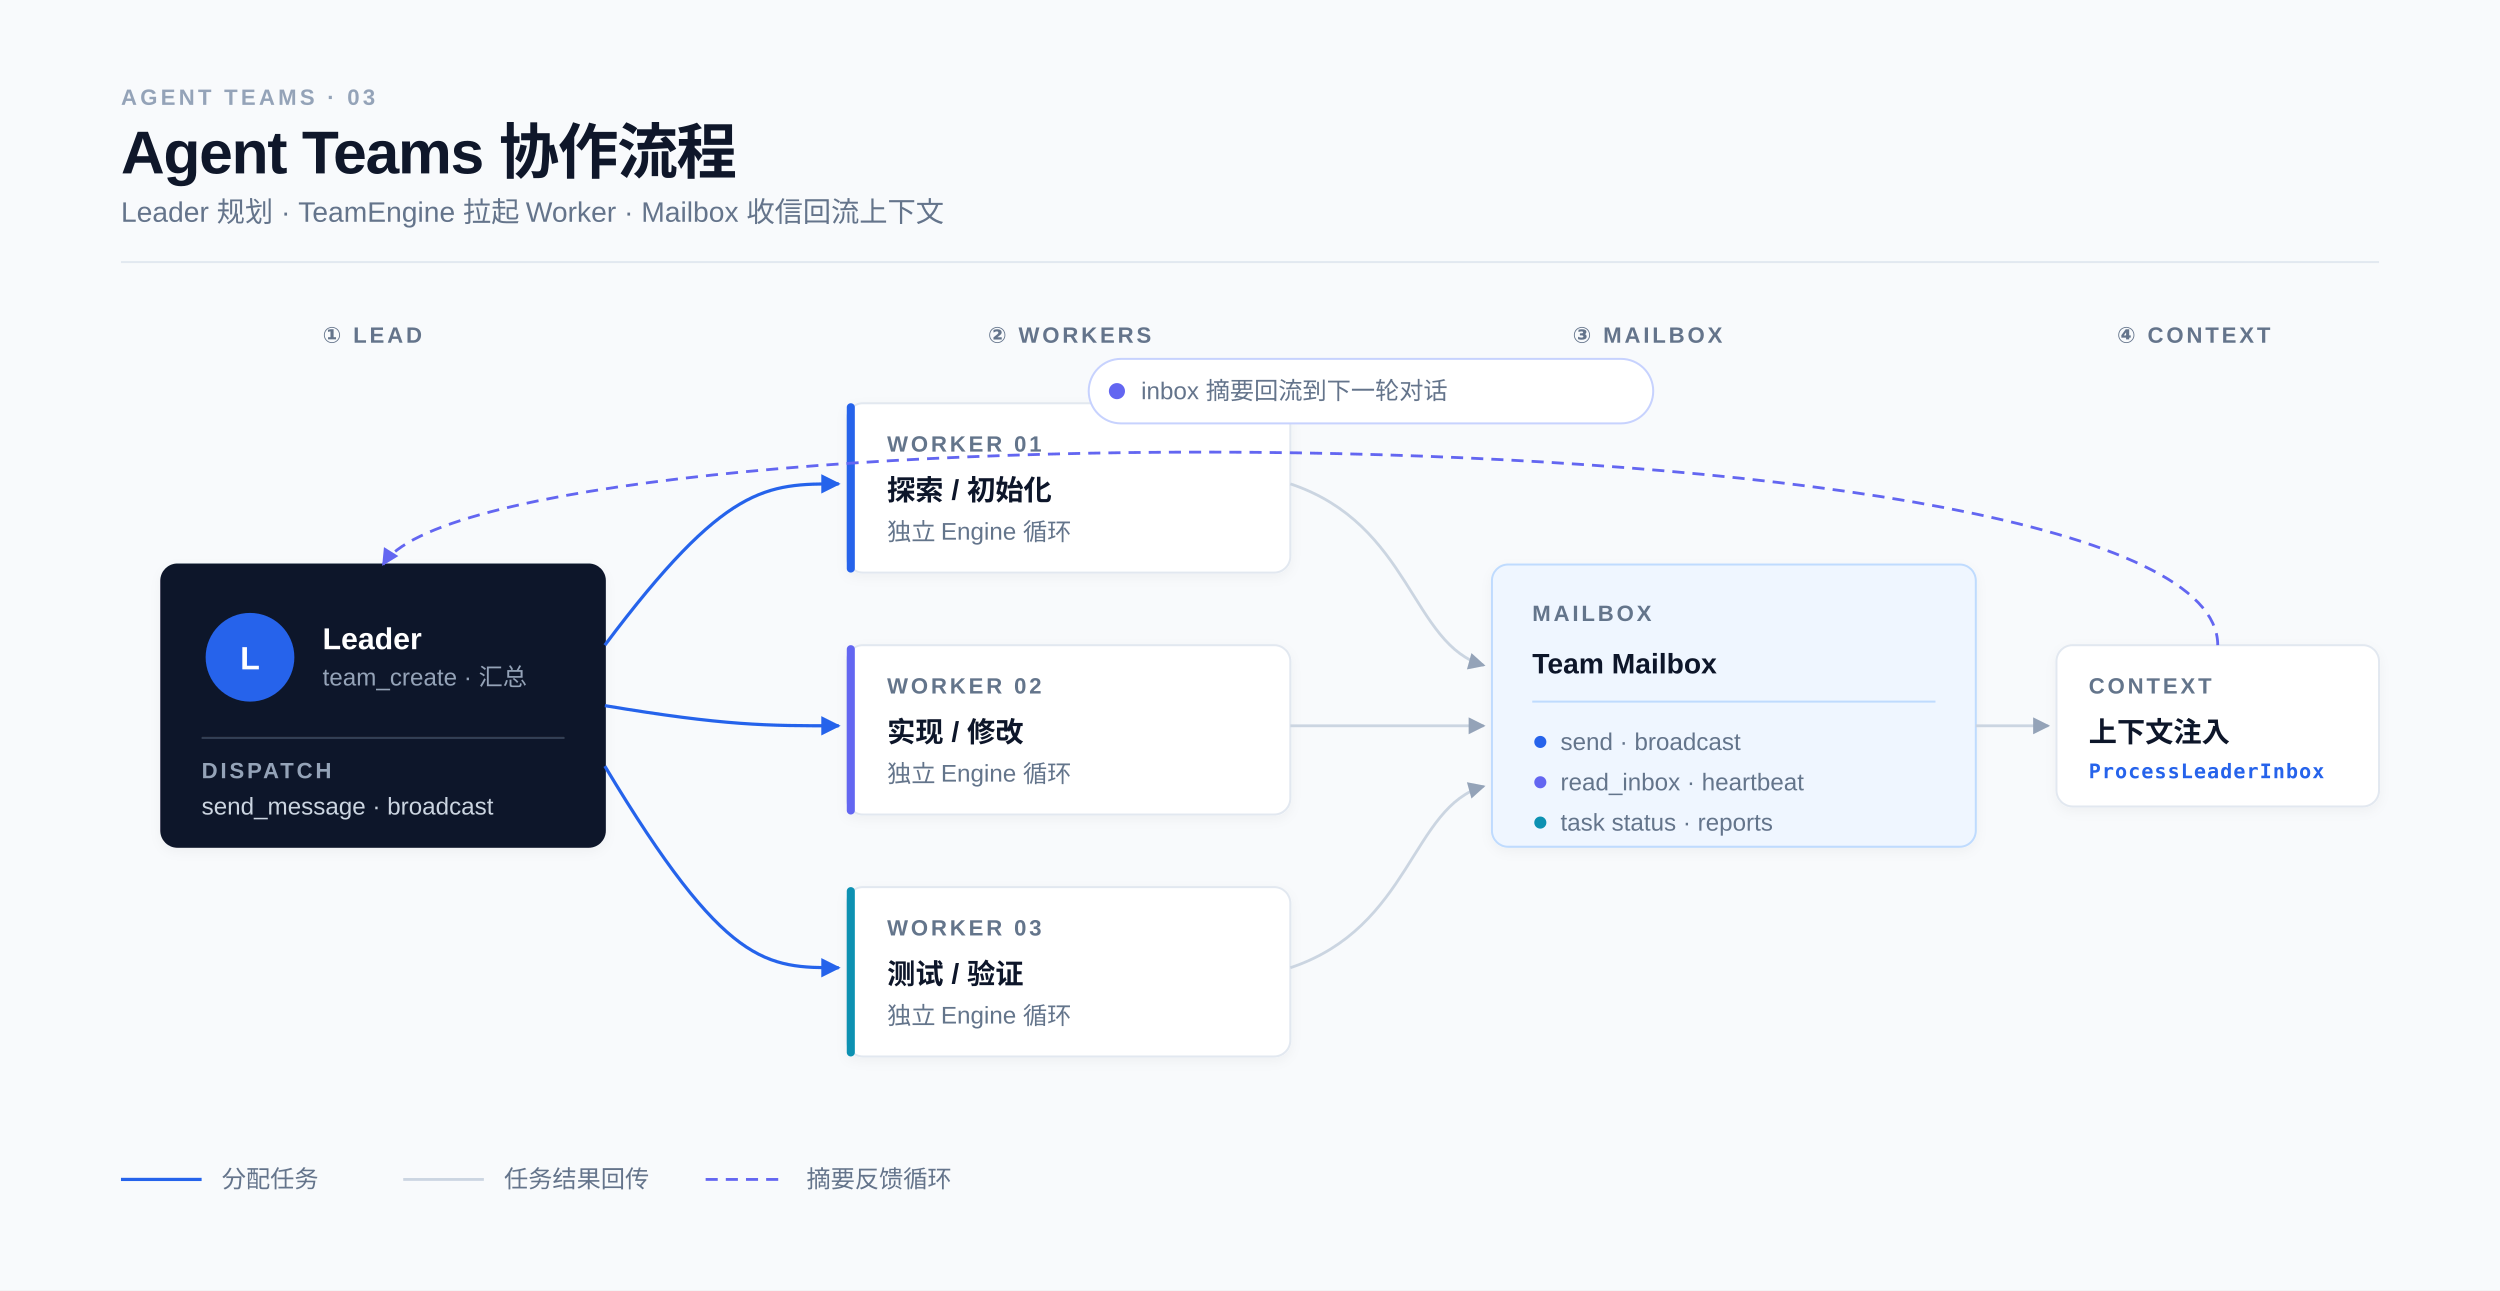
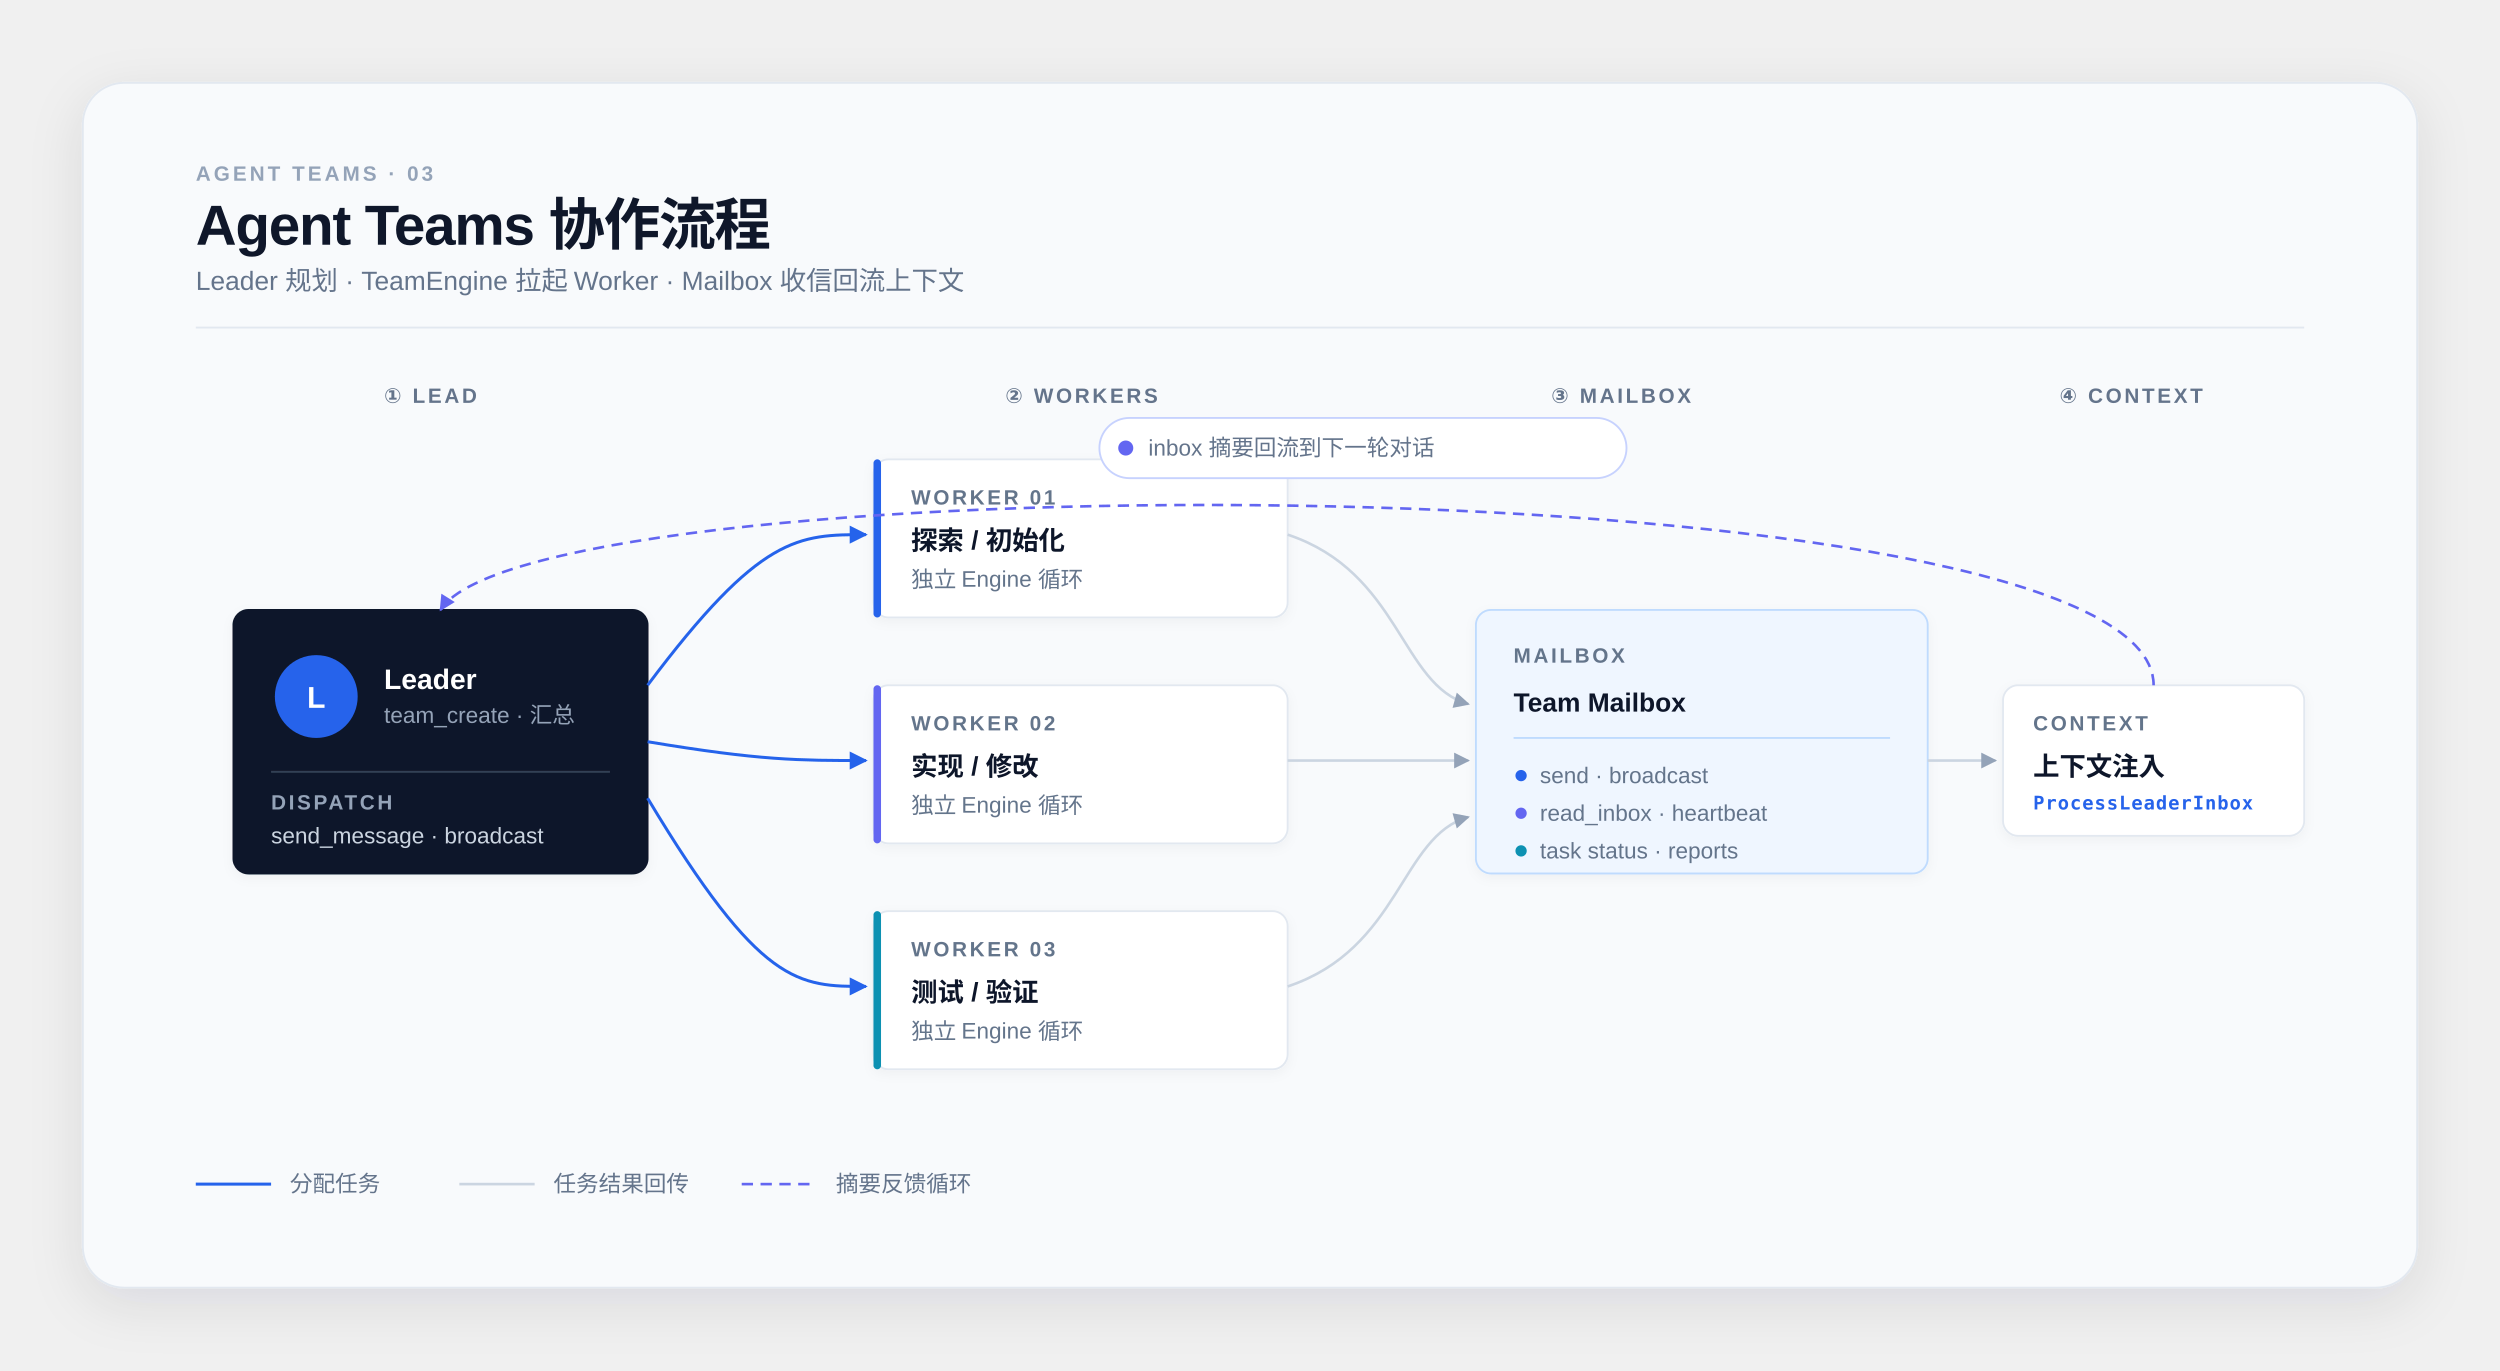
- <svg xmlns="http://www.w3.org/2000/svg" width="1240" height="640" viewBox="0 0 1240 640" role="img" aria-labelledby="title desc">
+ <svg xmlns="http://www.w3.org/2000/svg" width="1328" height="728" viewBox="-44 -44 1328 728" role="img" aria-labelledby="title desc">
  <defs>
    <style>
      .t-title{font:700 30px "Helvetica Neue",Arial,sans-serif;fill:#0f172a;letter-spacing:-.6px}
      .t-sub{font:400 14px "Helvetica Neue",Arial,sans-serif;fill:#64748b}
      .t-eyebrow{font:600 11px "Helvetica Neue",Arial,sans-serif;fill:#94a3b8;letter-spacing:1.6px}
      .t-l{font:600 11px "Helvetica Neue",Arial,sans-serif;fill:#64748b;letter-spacing:1.4px}
      .t-h{font:600 14px "Helvetica Neue",Arial,sans-serif;fill:#0f172a}
      .t-n{font:400 12px "Helvetica Neue",Arial,sans-serif;fill:#64748b}
      .t-tag{font:600 10px "SFMono-Regular",ui-monospace,Menlo,monospace;fill:#2563eb;letter-spacing:.5px}
      .t-step{font:700 11px "SFMono-Regular",ui-monospace,Menlo,monospace;fill:#ffffff;letter-spacing:1px}
      .card{fill:#ffffff;stroke:#e2e8f0;stroke-width:1}
      .card-leader{fill:#0f172a;stroke:#0f172a;stroke-width:1}
      .card-mailbox{fill:#eff6ff;stroke:#bfdbfe;stroke-width:1}
      .stroke{stroke:#cbd5e1;stroke-width:1.4;fill:none}
      .accent{stroke:#2563eb;stroke-width:1.6;fill:none}
      .dash{stroke:#94a3b8;stroke-width:1.2;stroke-dasharray:5 4;fill:none}
      .feedback{stroke:#6366f1;stroke-width:1.4;fill:none;stroke-dasharray:6 4}
      .divider{stroke:#e2e8f0;stroke-width:1}
    </style>
    <filter id="cardShadow" x="-10%" y="-10%" width="120%" height="120%">
      <feDropShadow dx="0" dy="2" stdDeviation="3" flood-color="#0f172a" flood-opacity="0.04" />
    </filter>
    <marker id="arrowGray" viewBox="0 0 10 10" refX="9" refY="5" markerWidth="6" markerHeight="6" orient="auto">
      <path d="M0 0 L10 5 L0 10 z" fill="#94a3b8" />
    </marker>
    <marker id="arrowBlue" viewBox="0 0 10 10" refX="9" refY="5" markerWidth="6" markerHeight="6" orient="auto">
      <path d="M0 0 L10 5 L0 10 z" fill="#2563eb" />
    </marker>
    <marker id="arrowIndigo" viewBox="0 0 10 10" refX="9" refY="5" markerWidth="6" markerHeight="6" orient="auto">
      <path d="M0 0 L10 5 L0 10 z" fill="#6366f1" />
    </marker>
+     <filter id="figureShadow" x="-20%" y="-20%" width="140%" height="140%">
+       <feDropShadow dx="0" dy="8" stdDeviation="14" flood-color="#0f172a" flood-opacity="0.10" />
+     </filter>
  </defs>
-   <rect width="1240" height="640" fill="#f8fafc" />
+   <rect width="1240" height="640" rx="22" ry="22" fill="#f8fafc" stroke="#e2e8f0" stroke-width="1" filter="url(#figureShadow)" />
  <text x="60" y="52" class="t-eyebrow">AGENT TEAMS · 03</text>
  <text x="60" y="86" class="t-title">Agent Teams 协作流程</text>
  <text x="60" y="110" class="t-sub">Leader 规划 · TeamEngine 拉起 Worker · Mailbox 收信回流上下文</text>
  <line x1="60" y1="130" x2="1180" y2="130" class="divider" />
  <g>
    <text x="160" y="170" class="t-l">① LEAD</text>
    <text x="490" y="170" class="t-l">② WORKERS</text>
    <text x="780" y="170" class="t-l">③ MAILBOX</text>
    <text x="1050" y="170" class="t-l">④ CONTEXT</text>
  </g>
  <g transform="translate(80 280)" filter="url(#cardShadow)">
    <rect width="220" height="140" rx="8" class="card-leader" />
    <circle cx="44" cy="46" r="22" fill="#2563eb" />
    <text x="44" y="52" text-anchor="middle" font-family="Helvetica Neue,Arial,sans-serif" font-weight="700" font-size="16" fill="#ffffff">L</text>
    <text x="80" y="42" font-family="Helvetica Neue,Arial,sans-serif" font-weight="600" font-size="15" fill="#ffffff">Leader</text>
    <text x="80" y="60" font-family="Helvetica Neue,Arial,sans-serif" font-weight="400" font-size="12" fill="#94a3b8">team_create · 汇总</text>
    <line x1="20" y1="86" x2="200" y2="86" stroke="#334155" stroke-width="1" />
    <text x="20" y="106" font-family="Helvetica Neue,Arial,sans-serif" font-weight="600" font-size="11" fill="#94a3b8" letter-spacing="1.4">DISPATCH</text>
    <text x="20" y="124" font-family="Helvetica Neue,Arial,sans-serif" font-weight="400" font-size="12" fill="#cbd5e1">send_message · broadcast</text>
  </g>
  <g transform="translate(420 200)" filter="url(#cardShadow)">
    <rect width="220" height="84" rx="8" class="card" />
    <rect x="0" y="0" width="4" height="84" rx="2" fill="#2563eb" />
    <text x="20" y="24" class="t-l">WORKER 01</text>
    <text x="20" y="48" class="t-h">探索 / 初始化</text>
    <text x="20" y="68" class="t-n">独立 Engine 循环</text>
  </g>
  <g transform="translate(420 320)" filter="url(#cardShadow)">
    <rect width="220" height="84" rx="8" class="card" />
    <rect x="0" y="0" width="4" height="84" rx="2" fill="#6366f1" />
    <text x="20" y="24" class="t-l">WORKER 02</text>
    <text x="20" y="48" class="t-h">实现 / 修改</text>
    <text x="20" y="68" class="t-n">独立 Engine 循环</text>
  </g>
  <g transform="translate(420 440)" filter="url(#cardShadow)">
    <rect width="220" height="84" rx="8" class="card" />
    <rect x="0" y="0" width="4" height="84" rx="2" fill="#0891b2" />
    <text x="20" y="24" class="t-l">WORKER 03</text>
    <text x="20" y="48" class="t-h">测试 / 验证</text>
    <text x="20" y="68" class="t-n">独立 Engine 循环</text>
  </g>
  <g transform="translate(740 280)" filter="url(#cardShadow)">
    <rect width="240" height="140" rx="8" class="card-mailbox" />
    <text x="20" y="28" class="t-l">MAILBOX</text>
    <text x="20" y="54" class="t-h">Team Mailbox</text>
    <line x1="20" y1="68" x2="220" y2="68" stroke="#bfdbfe" stroke-width="1" />
    <g transform="translate(20 84)">
      <circle cx="4" cy="4" r="3" fill="#2563eb" />
      <text x="14" y="8" class="t-n">send · broadcast</text>
    </g>
    <g transform="translate(20 104)">
      <circle cx="4" cy="4" r="3" fill="#6366f1" />
      <text x="14" y="8" class="t-n">read_inbox · heartbeat</text>
    </g>
    <g transform="translate(20 124)">
      <circle cx="4" cy="4" r="3" fill="#0891b2" />
      <text x="14" y="8" class="t-n">task status · reports</text>
    </g>
  </g>
  <g transform="translate(1020 320)" filter="url(#cardShadow)">
    <rect width="160" height="80" rx="8" class="card" />
    <text x="16" y="24" class="t-l">CONTEXT</text>
    <text x="16" y="48" class="t-h">上下文注入</text>
    <text x="16" y="66" class="t-tag">ProcessLeaderInbox</text>
  </g>
  <g class="accent" marker-end="url(#arrowBlue)">
    <path d="M300 320 C360 240 380 240 416 240" />
    <path d="M300 350 C360 360 380 360 416 360" />
    <path d="M300 380 C360 480 380 480 416 480" />
  </g>
  <g class="stroke" marker-end="url(#arrowGray)">
    <path d="M640 240 C700 260 700 320 736 330" />
    <path d="M640 360 H736" />
    <path d="M640 480 C700 460 700 400 736 390" />
  </g>
  <path d="M980 360 H1016" class="stroke" marker-end="url(#arrowGray)" />
  <path d="M1100 320 C1100 200 240 200 190 280" class="feedback" marker-end="url(#arrowIndigo)" />
  <g transform="translate(540 178)">
    <rect width="280" height="32" rx="16" fill="#ffffff" stroke="#c7d2fe" stroke-width="1" />
    <circle cx="14" cy="16" r="4" fill="#6366f1" />
    <text x="26" y="20" class="t-n" fill="#4f46e5">inbox 摘要回流到下一轮对话</text>
  </g>
  <g transform="translate(60 580)">
    <line x1="0" y1="5" x2="40" y2="5" class="accent" />
    <text x="50" y="9" class="t-n">分配任务</text>
    <line x1="140" y1="5" x2="180" y2="5" class="stroke" />
    <text x="190" y="9" class="t-n">任务结果回传</text>
    <line x1="290" y1="5" x2="330" y2="5" class="feedback" />
    <text x="340" y="9" class="t-n">摘要反馈循环</text>
  </g>
</svg>
